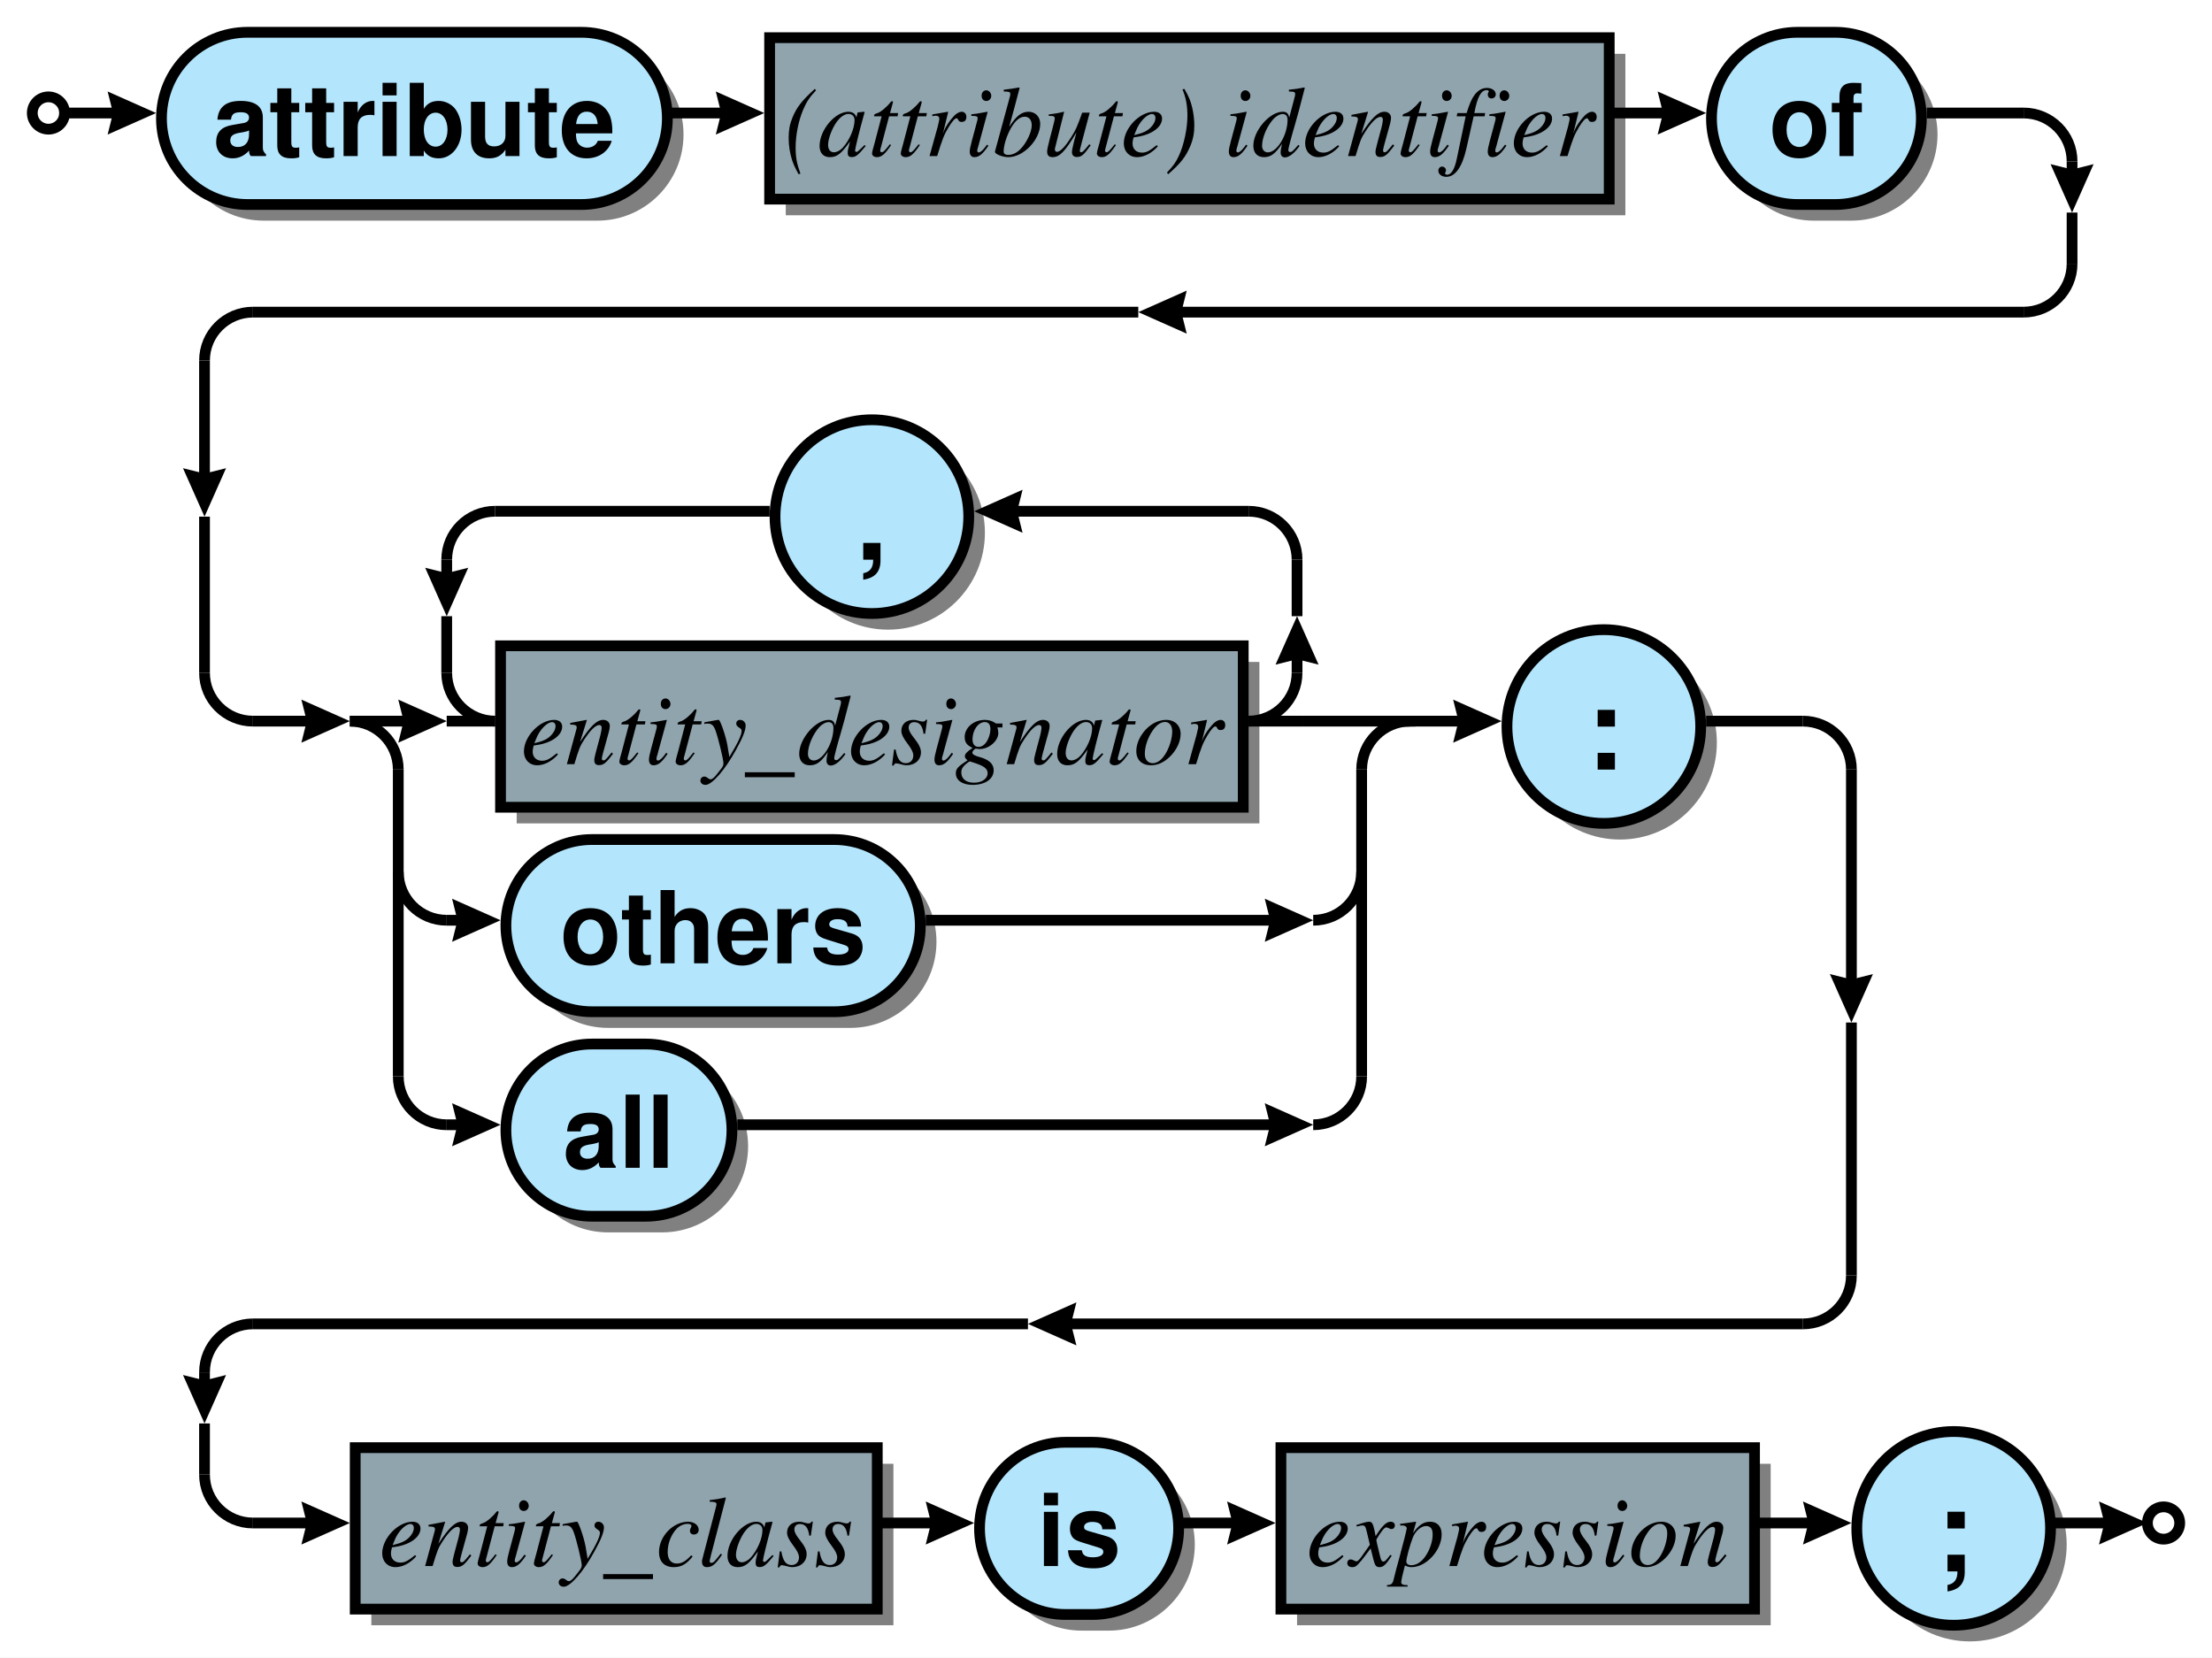
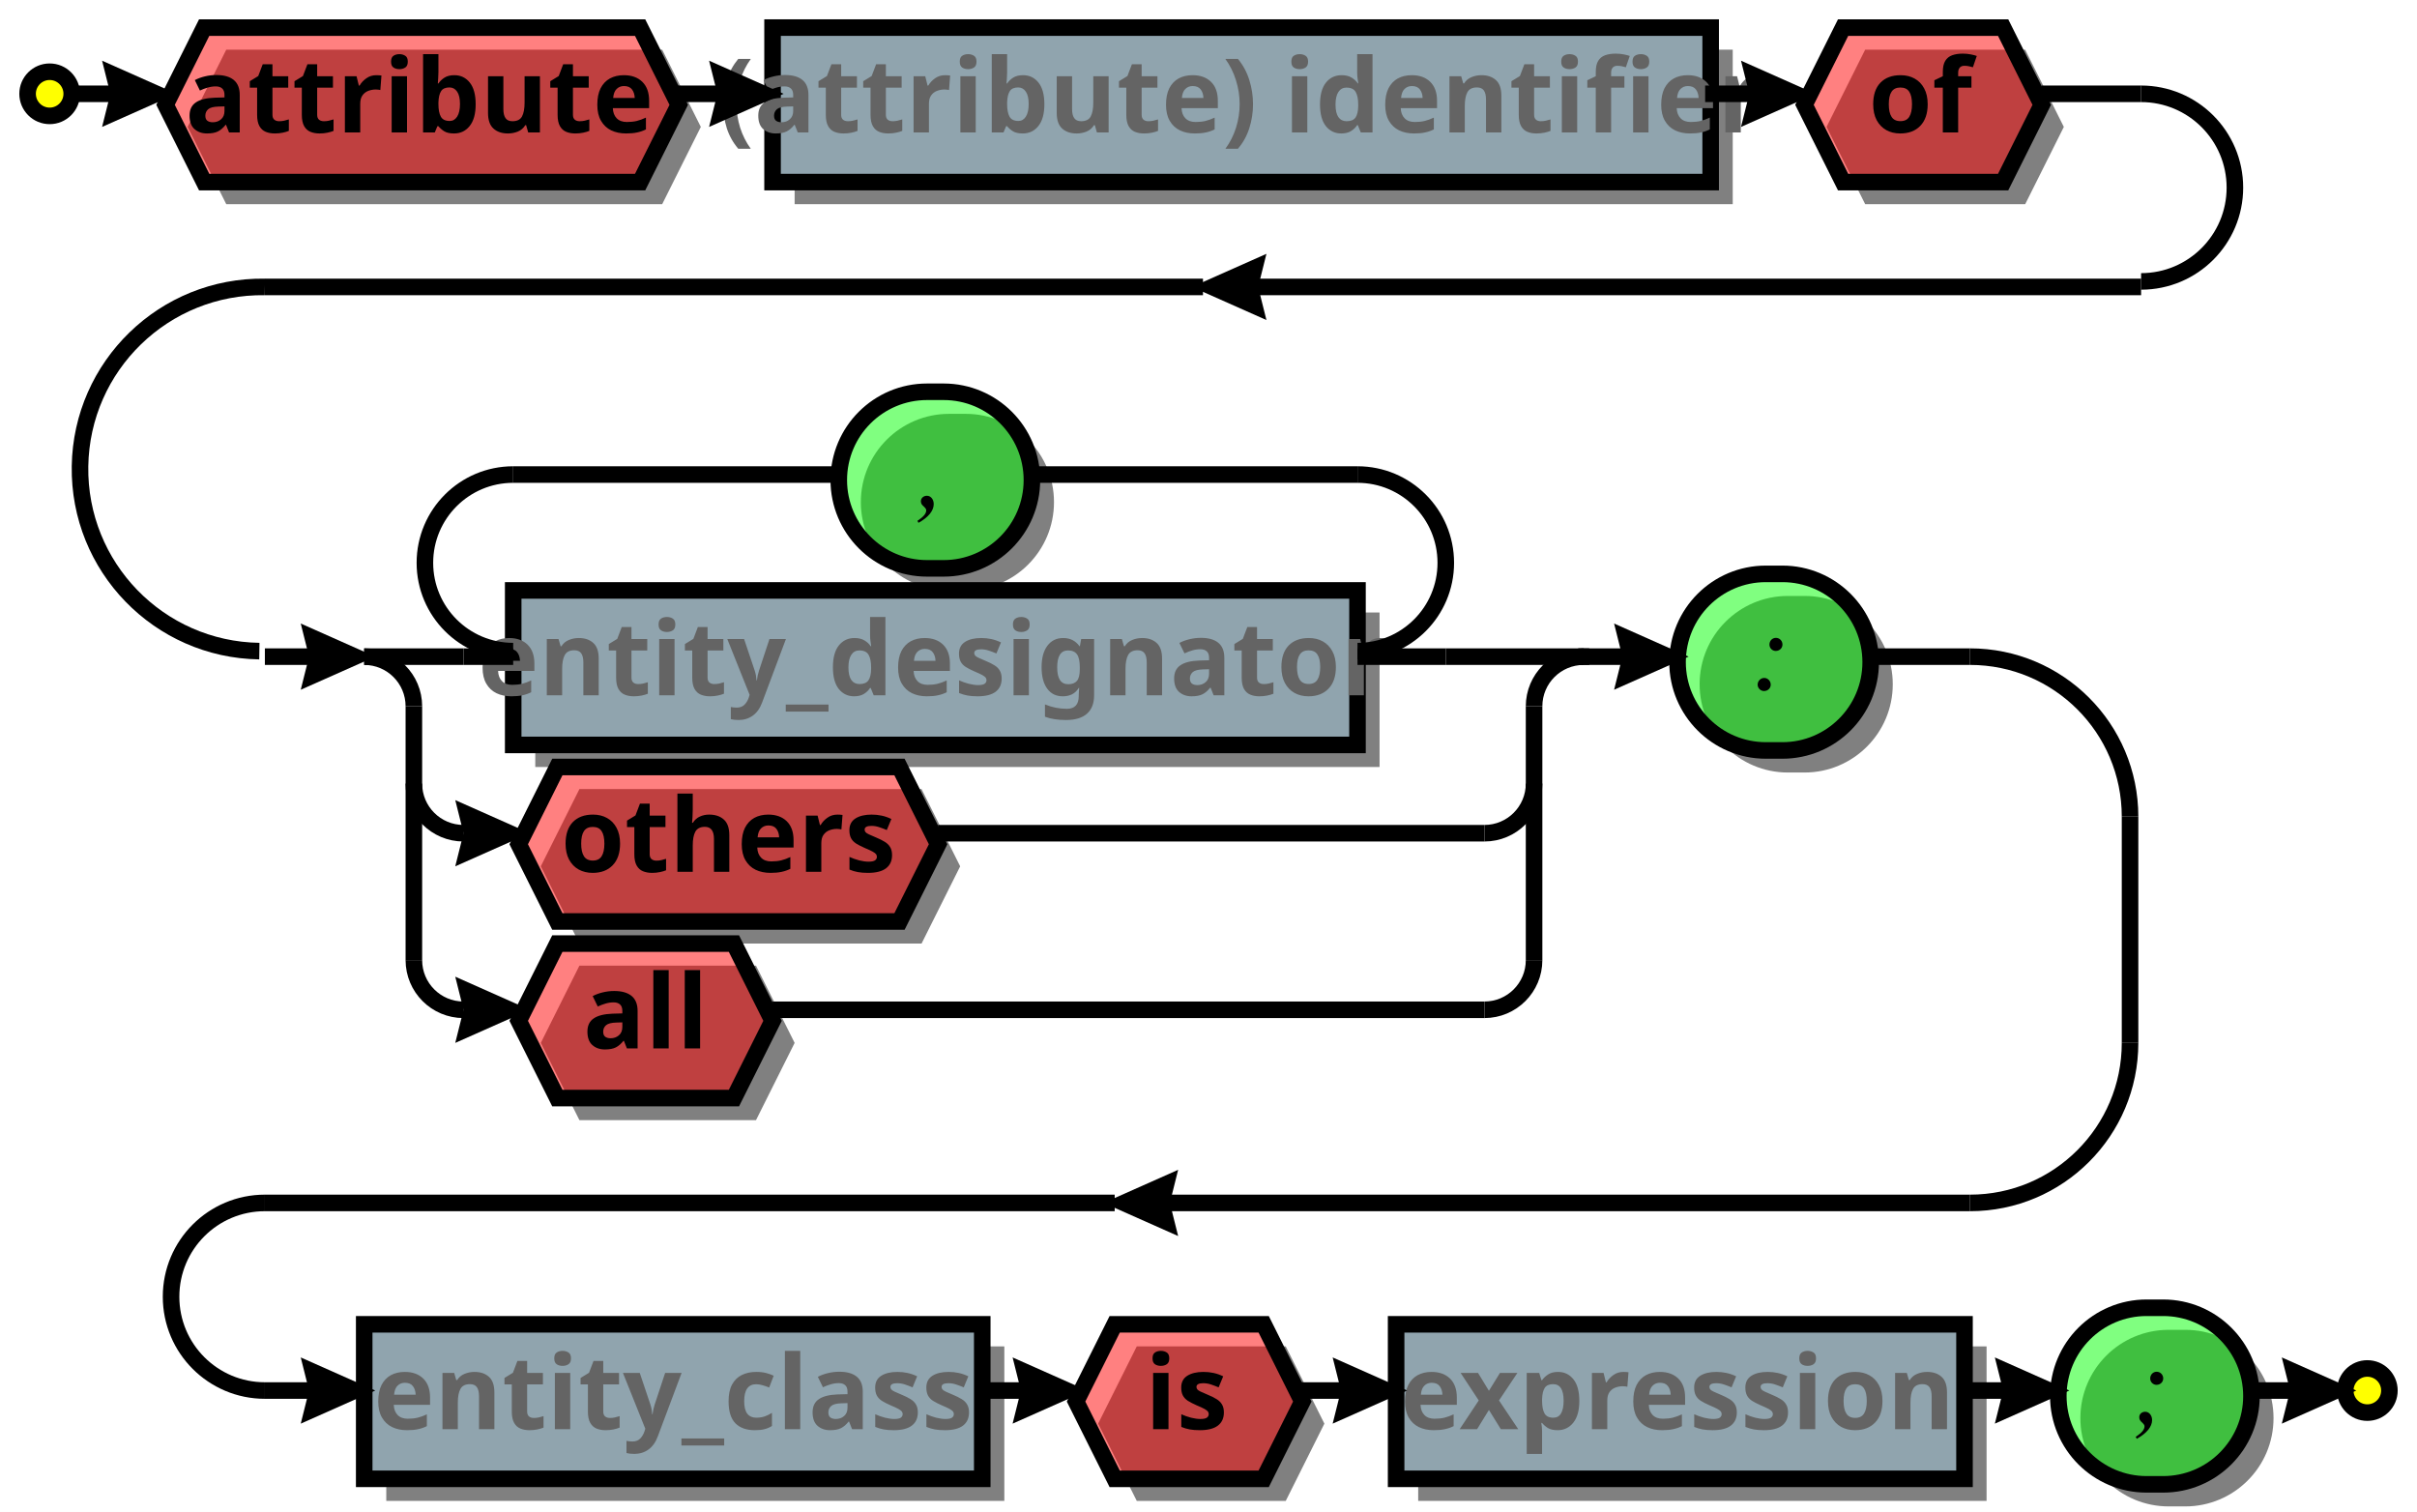
- <svg xmlns="http://www.w3.org/2000/svg" xml:space="preserve" width="411" height="308" version="1.1">
+ <svg xmlns="http://www.w3.org/2000/svg" xml:space="preserve" width="438" height="274" version="1.1">
  <style type="text/css">

- .box_font {fill:#000000; text-anchor:middle;
-     font-family:Times; font-size:14pt; font-weight:normal; font-style:italic;}
.title_font {fill:#000000; text-anchor:middle;
-     font-family:Helvetica; font-size:22pt; font-weight:bold; font-style:normal;}
- .bubble_font {fill:#000000; text-anchor:middle;
-     font-family:Helvetica; font-size:14pt; font-weight:bold; font-style:normal;}
+ font-family:Sans; font-size:22pt; font-weight:bold; font-style:normal; }
.token_font {fill:#000000; text-anchor:middle;
-     font-family:Helvetica; font-size:16pt; font-weight:bold; font-style:normal;}
- .label {fill:#000;
-   text-anchor:middle;
-   font-size:16pt; font-weight:bold; font-family:Sans;}
+ font-family:Times; font-size:16pt; font-weight:normal; font-style:italic; }
+ .box_font {fill:#646464; text-anchor:middle;
+ font-family:Sans; font-size:14pt; font-weight:bold; font-style:normal; }
+ .hex_bubble_font {fill:#000000; text-anchor:middle;
+ font-family:Sans; font-size:14pt; font-weight:bold; font-style:normal; }
+ .label {fill: #000; text-anchor:middle; font-size:16pt; font-weight:bold; font-family:Sans;}
.link {fill: #0D47A1;}
.link:hover {fill: #0D47A1; text-decoration:underline;}
.link:visited {fill: #4A148C;}

</style>
  <defs>
    <marker id="arrow" markerWidth="5" markerHeight="4" refX="2.5" refY="2" orient="auto" markerUnits="strokeWidth">
      <path d="M0,0 L0.5,2 L0,4 L4.5,2 z" fill="#000000" />
    </marker>
  </defs>
  <rect width="100%" height="100%" fill="white" />
-   <path d="M49.0,41.0 A16.0,16.0 0 0,1 49.0,9.0 H111.0 A16.0,16.0 0 0,1 111.0,41.0 z" stroke="none" fill-opacity="0.498" fill="#000000" />
-   <rect x="146.0" y="10.0" width="156.0" height="30.0" stroke="none" fill-opacity="0.498" fill="#000000" />
-   <path d="M337.0,41.0 A16.0,16.0 0 0,1 337.0,9.0 H344.0 A16.0,16.0 0 0,1 344.0,41.0 z" stroke="none" fill-opacity="0.498" fill="#000000" />
-   <rect x="96.0" y="123.0" width="138.0" height="30.0" stroke="none" fill-opacity="0.498" fill="#000000" />
-   <circle cx="165.0" cy="99.0" r="18.0" stroke="none" fill-opacity="0.498" fill="#000000" />
-   <path d="M113.0,191.0 A16.0,16.0 0 0,1 113.0,159.0 H158.0 A16.0,16.0 0 0,1 158.0,191.0 z" stroke="none" fill-opacity="0.498" fill="#000000" />
-   <path d="M113.0,229.0 A16.0,16.0 0 0,1 113.0,197.0 H123.0 A16.0,16.0 0 0,1 123.0,229.0 z" stroke="none" fill-opacity="0.498" fill="#000000" />
-   <circle cx="301.0" cy="138.0" r="18.0" stroke="none" fill-opacity="0.498" fill="#000000" />
-   <rect x="69.0" y="272.0" width="97.0" height="30.0" stroke="none" fill-opacity="0.498" fill="#000000" />
-   <path d="M201.0,303.0 A16.0,16.0 0 0,1 201.0,271.0 H206.0 A16.0,16.0 0 0,1 206.0,303.0 z" stroke="none" fill-opacity="0.498" fill="#000000" />
-   <rect x="241.0" y="272.0" width="88.0" height="30.0" stroke="none" fill-opacity="0.498" fill="#000000" />
-   <circle cx="366.0" cy="287.0" r="18.0" stroke="none" fill-opacity="0.498" fill="#000000" />
-   <circle cx="9" cy="21.0" r="3" stroke="#000000" stroke-width="2" fill="#FFFFFF" />
-   <path d="M46.0,38.0 A16.0,16.0 0 0,1 46.0,6.0 H108.0 A16.0,16.0 0 0,1 108.0,38.0 z" stroke="#000000" stroke-width="2" fill="#B3E5FC" />
-   <text class="bubble_font" x="77.0" y="29.0">attribute</text>
-   <rect x="143.0" y="7.0" width="156.0" height="30.0" stroke="#000000" stroke-width="2" fill="#90A4AE" />
-   <text class="box_font" x="221.0" y="29.0">(attribute) identifier</text>
-   <line x1="124.0" y1="21.0" x2="138.0" y2="21.0" stroke="#000000" stroke-width="2" marker-end="url(#arrow)" />
-   <path d="M334.0,38.0 A16.0,16.0 0 0,1 334.0,6.0 H341.0 A16.0,16.0 0 0,1 341.0,38.0 z" stroke="#000000" stroke-width="2" fill="#B3E5FC" />
-   <text class="bubble_font" x="337.5" y="29.0">of</text>
-   <line x1="299.0" y1="21.0" x2="313.0" y2="21.0" stroke="#000000" stroke-width="2" marker-end="url(#arrow)" />
-   <rect x="93.0" y="120.0" width="138.0" height="30.0" stroke="#000000" stroke-width="2" fill="#90A4AE" />
-   <text class="box_font" x="162.0" y="142.0">entity_designator</text>
-   <circle cx="162.0" cy="96.0" r="18.0" stroke="#000000" stroke-width="2" fill="#B3E5FC" />
-   <text class="token_font" x="162.0" y="104.0">,</text>
-   <line x1="92.0" y1="95.0" x2="143.0" y2="95.0" stroke="#000000" stroke-width="2" />
-   <line x1="232.0" y1="95.0" x2="185.0" y2="95.0" stroke="#000000" stroke-width="2" marker-end="url(#arrow)" />
-   <line x1="83.0" y1="134.0" x2="92.0" y2="134.0" stroke="#000000" stroke-width="2" />
-   <path d="M92.0,95.0 A9.0,9.0 0 0,0 83.0,104.0" stroke="#000000" stroke-width="2" fill="none" />
-   <line x1="83.0" y1="104.0" x2="83.0" y2="110.5" stroke="#000000" stroke-width="2" marker-end="url(#arrow)" />
-   <line x1="83.0" y1="114.5" x2="83.0" y2="125.0" stroke="#000000" stroke-width="2" />
-   <path d="M83.0,125.0 A9.0,9.0 0 0,0 92.0,134.0" stroke="#000000" stroke-width="2" fill="none" />
-   <path d="M241.0,104.0 A9.0,9.0 0 0,0 232.0,95.0" stroke="#000000" stroke-width="2" fill="none" />
-   <line x1="241.0" y1="125.0" x2="241.0" y2="118.5" stroke="#000000" stroke-width="2" marker-end="url(#arrow)" />
-   <line x1="241.0" y1="114.5" x2="241.0" y2="104.0" stroke="#000000" stroke-width="2" />
-   <path d="M232.0,134.0 A9.0,9.0 0 0,0 241.0,125.0" stroke="#000000" stroke-width="2" fill="none" />
-   <line x1="232.0" y1="134.0" x2="242.0" y2="134.0" stroke="#000000" stroke-width="2" />
-   <path d="M110.0,188.0 A16.0,16.0 0 0,1 110.0,156.0 H155.0 A16.0,16.0 0 0,1 155.0,188.0 z" stroke="#000000" stroke-width="2" fill="#B3E5FC" />
-   <text class="bubble_font" x="132.5" y="179.0">others</text>
-   <path d="M110.0,226.0 A16.0,16.0 0 0,1 110.0,194.0 H120.0 A16.0,16.0 0 0,1 120.0,226.0 z" stroke="#000000" stroke-width="2" fill="#B3E5FC" />
-   <text class="bubble_font" x="115.0" y="217.0">all</text>
-   <line x1="65" y1="134.0" x2="79.0" y2="134.0" stroke="#000000" stroke-width="2" marker-end="url(#arrow)" />
-   <line x1="242.0" y1="134.0" x2="263.0" y2="134.0" stroke="#000000" stroke-width="2" />
-   <path d="M74.0,143.0 A9,9 0 0,0 65.0,134.0" stroke="#000000" stroke-width="2" fill="none" />
-   <line x1="83" y1="171.0" x2="89.0" y2="171.0" stroke="#000000" stroke-width="2" marker-end="url(#arrow)" />
-   <line x1="172.0" y1="171.0" x2="240.0" y2="171.0" stroke="#000000" stroke-width="2" marker-end="url(#arrow)" />
-   <path d="M74.0,162.0 A9,9 0 0,0 83.0,171.0" stroke="#000000" stroke-width="2" fill="none" />
-   <path d="M244.0,171.0 A9.0,9.0 0 0,0 253.0,162.0" stroke="#000000" stroke-width="2" fill="none" />
-   <line x1="83" y1="209.0" x2="89.0" y2="209.0" stroke="#000000" stroke-width="2" marker-end="url(#arrow)" />
-   <line x1="137.0" y1="209.0" x2="240.0" y2="209.0" stroke="#000000" stroke-width="2" marker-end="url(#arrow)" />
-   <path d="M74.0,200.0 A9,9 0 0,0 83.0,209.0" stroke="#000000" stroke-width="2" fill="none" />
-   <path d="M244.0,209.0 A9.0,9.0 0 0,0 253.0,200.0" stroke="#000000" stroke-width="2" fill="none" />
-   <path d="M262.0,134.0 A9.0,9.0 0 0,0 253.0,143.0" stroke="#000000" stroke-width="2" fill="none" />
-   <line x1="74" y1="200.0" x2="74" y2="143.0" stroke="#000000" stroke-width="2" />
-   <line x1="253.0" y1="200.0" x2="253.0" y2="143.0" stroke="#000000" stroke-width="2" />
-   <circle cx="298.0" cy="135.0" r="18.0" stroke="#000000" stroke-width="2" fill="#B3E5FC" />
-   <text class="token_font" x="298.0" y="143.0">:</text>
-   <line x1="261.0" y1="134.0" x2="275.0" y2="134.0" stroke="#000000" stroke-width="2" marker-end="url(#arrow)" />
-   <line x1="358.0" y1="21.0" x2="376.0" y2="21.0" stroke="#000000" stroke-width="2" />
-   <path d="M385.0,30.0 A9.0,9.0 0 0,0 376.0,21.0" stroke="#000000" stroke-width="2" fill="none" />
-   <line x1="385.0" y1="30.0" x2="385.0" y2="35.5" stroke="#000000" stroke-width="2" marker-end="url(#arrow)" />
-   <line x1="385.0" y1="39.5" x2="385.0" y2="49.0" stroke="#000000" stroke-width="2" />
-   <path d="M376.0,58.0 A9.0,9.0 0 0,0 385.0,49.0" stroke="#000000" stroke-width="2" fill="none" />
-   <line x1="376.0" y1="58.0" x2="215.5" y2="58.0" stroke="#000000" stroke-width="2" marker-end="url(#arrow)" />
-   <line x1="211.5" y1="58.0" x2="47" y2="58.0" stroke="#000000" stroke-width="2" />
-   <path d="M47.0,58.0 A9,9 0 0,0 38.0,67.0" stroke="#000000" stroke-width="2" fill="none" />
-   <line x1="38" y1="67.0" x2="38.0" y2="92.0" stroke="#000000" stroke-width="2" marker-end="url(#arrow)" />
-   <line x1="38" y1="96.0" x2="38" y2="125.0" stroke="#000000" stroke-width="2" />
-   <path d="M38.0,125.0 A9,9 0 0,0 47.0,134.0" stroke="#000000" stroke-width="2" fill="none" />
-   <line x1="47" y1="134.0" x2="61.0" y2="134.0" stroke="#000000" stroke-width="2" marker-end="url(#arrow)" />
-   <rect x="66.0" y="269.0" width="97.0" height="30.0" stroke="#000000" stroke-width="2" fill="#90A4AE" />
-   <text class="box_font" x="114.5" y="291.0">entity_class</text>
-   <path d="M198.0,300.0 A16.0,16.0 0 0,1 198.0,268.0 H203.0 A16.0,16.0 0 0,1 203.0,300.0 z" stroke="#000000" stroke-width="2" fill="#B3E5FC" />
-   <text class="bubble_font" x="200.5" y="291.0">is</text>
-   <line x1="163.0" y1="283.0" x2="177.0" y2="283.0" stroke="#000000" stroke-width="2" marker-end="url(#arrow)" />
-   <rect x="238.0" y="269.0" width="88.0" height="30.0" stroke="#000000" stroke-width="2" fill="#90A4AE" />
-   <text class="box_font" x="282.0" y="291.0">expression</text>
-   <line x1="219.0" y1="283.0" x2="233.0" y2="283.0" stroke="#000000" stroke-width="2" marker-end="url(#arrow)" />
-   <circle cx="363.0" cy="284.0" r="18.0" stroke="#000000" stroke-width="2" fill="#B3E5FC" />
-   <text class="token_font" x="363.0" y="292.0">;</text>
-   <line x1="326.0" y1="283.0" x2="340.0" y2="283.0" stroke="#000000" stroke-width="2" marker-end="url(#arrow)" />
-   <line x1="317.0" y1="134.0" x2="335.0" y2="134.0" stroke="#000000" stroke-width="2" />
-   <path d="M344.0,143.0 A9.0,9.0 0 0,0 335.0,134.0" stroke="#000000" stroke-width="2" fill="none" />
-   <line x1="344.0" y1="143.0" x2="344.0" y2="186.0" stroke="#000000" stroke-width="2" marker-end="url(#arrow)" />
-   <line x1="344.0" y1="190.0" x2="344.0" y2="237.0" stroke="#000000" stroke-width="2" />
-   <path d="M335.0,246.0 A9.0,9.0 0 0,0 344.0,237.0" stroke="#000000" stroke-width="2" fill="none" />
-   <line x1="335.0" y1="246.0" x2="195.0" y2="246.0" stroke="#000000" stroke-width="2" marker-end="url(#arrow)" />
-   <line x1="191.0" y1="246.0" x2="47" y2="246.0" stroke="#000000" stroke-width="2" />
-   <path d="M47.0,246.0 A9,9 0 0,0 38.0,255.0" stroke="#000000" stroke-width="2" fill="none" />
-   <line x1="38" y1="255.0" x2="38.0" y2="260.5" stroke="#000000" stroke-width="2" marker-end="url(#arrow)" />
-   <line x1="38" y1="264.5" x2="38" y2="274.0" stroke="#000000" stroke-width="2" />
-   <path d="M38.0,274.0 A9,9 0 0,0 47.0,283.0" stroke="#000000" stroke-width="2" fill="none" />
-   <line x1="47" y1="283.0" x2="61.0" y2="283.0" stroke="#000000" stroke-width="2" marker-end="url(#arrow)" />
-   <line x1="11" y1="21.0" x2="25.0" y2="21.0" stroke="#000000" stroke-width="2" marker-end="url(#arrow)" />
-   <circle cx="402.0" cy="283.0" r="3.0" stroke="#000000" stroke-width="2" fill="#FFFFFF" />
-   <line x1="381.0" y1="283.0" x2="395.0" y2="283.0" stroke="#000000" stroke-width="2" marker-end="url(#arrow)" />
+   <circle cx="9" cy="17" r="4" stroke="#000000" stroke-width="3" fill="#ffff00" />
+   <path d="M41,37 H120 L127,23 L120,9 H41 L34,23 z" fill="#000000" fill-opacity="0.498" />
+   <path d="M37,33 H116 L123,19 L116,5 H37 L30,19 z" stroke="#000000" stroke-width="3" fill="#ff0000" fill-opacity="0.498" />
+   <text class="hex_bubble_font" x="76" y="24">attribute</text>
+   <rect x="144" y="9" width="170" height="28" fill="#000000" fill-opacity="0.498" />
+   <rect x="140" y="5" width="170" height="28" stroke="#000000" stroke-width="3" fill="#90a4ae" fill-opacity="1.0" />
+   <text class="box_font" x="225" y="24">(attribute) identifier</text>
+   <line x1="122" y1="17" x2="136" y2="17" stroke="#000000" stroke-width="3" marker-end="url(#arrow)" />
+   <path d="M338,37 H367 L374,23 L367,9 H338 L331,23 z" fill="#000000" fill-opacity="0.498" />
+   <path d="M334,33 H363 L370,19 L363,5 H334 L327,19 z" stroke="#000000" stroke-width="3" fill="#ff0000" fill-opacity="0.498" />
+   <text class="hex_bubble_font" x="348" y="24">of</text>
+   <line x1="309" y1="17" x2="323" y2="17" stroke="#000000" stroke-width="3" marker-end="url(#arrow)" />
+   <rect x="97" y="111" width="153" height="28" fill="#000000" fill-opacity="0.498" />
+   <rect x="93" y="107" width="153" height="28" stroke="#000000" stroke-width="3" fill="#90a4ae" fill-opacity="1.0" />
+   <text class="box_font" x="169" y="126">entity_designator</text>
+   <path d="M172,107 A16,16 0 0,1 172,75 H175 A16,16 0 0,1 175,107 z" fill="#000000" fill-opacity="0.498" />
+   <path d="M168,103 A16,16 0 0,1 168,71 H171 A16,16 0 0,1 171,103 z" stroke="#000000" stroke-width="3" fill="#00ff00" fill-opacity="0.498" />
+   <text class="token_font" x="169" y="92">,</text>
+   <line x1="93" y1="86" x2="152" y2="86" stroke="#000000" stroke-width="3" />
+   <line x1="187" y1="86" x2="246" y2="86" stroke="#000000" stroke-width="3" />
+   <line x1="84" y1="119" x2="93" y2="119" stroke="#000000" stroke-width="3" />
+   <path d="M93,86 A16,16 0 0,0 93,118" stroke="#000000" stroke-width="3" fill="none" />
+   <path d="M246,118 A16,16 0 0,0 246,86" stroke="#000000" stroke-width="3" fill="none" />
+   <line x1="246" y1="119" x2="262" y2="119" stroke="#000000" stroke-width="3" />
+   <path d="M105,171 H167 L174,157 L167,143 H105 L98,157 z" fill="#000000" fill-opacity="0.498" />
+   <path d="M101,167 H163 L170,153 L163,139 H101 L94,153 z" stroke="#000000" stroke-width="3" fill="#ff0000" fill-opacity="0.498" />
+   <text class="hex_bubble_font" x="132" y="158">others</text>
+   <path d="M105,203 H137 L144,189 L137,175 H105 L98,189 z" fill="#000000" fill-opacity="0.498" />
+   <path d="M101,199 H133 L140,185 L133,171 H101 L94,185 z" stroke="#000000" stroke-width="3" fill="#ff0000" fill-opacity="0.498" />
+   <text class="hex_bubble_font" x="117" y="190">all</text>
+   <line x1="66" y1="119" x2="84" y2="119" stroke="#000000" stroke-width="3" />
+   <line x1="262" y1="119" x2="288" y2="119" stroke="#000000" stroke-width="3" />
+   <path d="M75,128 A9,9 0 0,0 66,119" stroke="#000000" stroke-width="3" fill="none" />
+   <line x1="84" y1="151" x2="90" y2="151" stroke="#000000" stroke-width="3" marker-end="url(#arrow)" />
+   <line x1="170" y1="151" x2="269" y2="151" stroke="#000000" stroke-width="3" />
+   <path d="M75,142 A9,9 0 0,0 84,151" stroke="#000000" stroke-width="3" fill="none" />
+   <path d="M269,151 A9,9 0 0,0 278,142" stroke="#000000" stroke-width="3" fill="none" />
+   <line x1="84" y1="183" x2="90" y2="183" stroke="#000000" stroke-width="3" marker-end="url(#arrow)" />
+   <line x1="140" y1="183" x2="269" y2="183" stroke="#000000" stroke-width="3" />
+   <path d="M75,174 A9,9 0 0,0 84,183" stroke="#000000" stroke-width="3" fill="none" />
+   <path d="M269,183 A9,9 0 0,0 278,174" stroke="#000000" stroke-width="3" fill="none" />
+   <path d="M287,119 A9,9 0 0,0 278,128" stroke="#000000" stroke-width="3" fill="none" />
+   <line x1="75" y1="174" x2="75" y2="128" stroke="#000000" stroke-width="3" />
+   <line x1="278" y1="174" x2="278" y2="128" stroke="#000000" stroke-width="3" />
+   <path d="M324,140 A16,16 0 0,1 324,108 H327 A16,16 0 0,1 327,140 z" fill="#000000" fill-opacity="0.498" />
+   <path d="M320,136 A16,16 0 0,1 320,104 H323 A16,16 0 0,1 323,136 z" stroke="#000000" stroke-width="3" fill="#00ff00" fill-opacity="0.498" />
+   <text class="token_font" x="321" y="125">:</text>
+   <line x1="286" y1="119" x2="300" y2="119" stroke="#000000" stroke-width="3" marker-end="url(#arrow)" />
+   <line x1="370" y1="17" x2="388" y2="17" stroke="#000000" stroke-width="3" />
+   <path d="M388,51 A17,17 0 0,0 388,17" stroke="#000000" stroke-width="3" fill="none" />
+   <line x1="388" y1="52" x2="222" y2="52" stroke="#000000" stroke-width="3" marker-end="url(#arrow)" />
+   <line x1="218" y1="52" x2="48" y2="52" stroke="#000000" stroke-width="3" />
+   <path d="M48,52 A33,33 0 0,0 47,118" stroke="#000000" stroke-width="3" fill="none" />
+   <line x1="48" y1="119" x2="62" y2="119" stroke="#000000" stroke-width="3" marker-end="url(#arrow)" />
+   <rect x="70" y="244" width="112" height="28" fill="#000000" fill-opacity="0.498" />
+   <rect x="66" y="240" width="112" height="28" stroke="#000000" stroke-width="3" fill="#90a4ae" fill-opacity="1.0" />
+   <text class="box_font" x="122" y="259">entity_class</text>
+   <path d="M206,272 H233 L240,258 L233,244 H206 L199,258 z" fill="#000000" fill-opacity="0.498" />
+   <path d="M202,268 H229 L236,254 L229,240 H202 L195,254 z" stroke="#000000" stroke-width="3" fill="#ff0000" fill-opacity="0.498" />
+   <text class="hex_bubble_font" x="215" y="259">is</text>
+   <line x1="177" y1="252" x2="191" y2="252" stroke="#000000" stroke-width="3" marker-end="url(#arrow)" />
+   <rect x="257" y="244" width="103" height="28" fill="#000000" fill-opacity="0.498" />
+   <rect x="253" y="240" width="103" height="28" stroke="#000000" stroke-width="3" fill="#90a4ae" fill-opacity="1.0" />
+   <text class="box_font" x="304" y="259">expression</text>
+   <line x1="235" y1="252" x2="249" y2="252" stroke="#000000" stroke-width="3" marker-end="url(#arrow)" />
+   <path d="M393,273 A16,16 0 0,1 393,241 H396 A16,16 0 0,1 396,273 z" fill="#000000" fill-opacity="0.498" />
+   <path d="M389,269 A16,16 0 0,1 389,237 H392 A16,16 0 0,1 392,269 z" stroke="#000000" stroke-width="3" fill="#00ff00" fill-opacity="0.498" />
+   <text class="token_font" x="390" y="258">;</text>
+   <line x1="355" y1="252" x2="369" y2="252" stroke="#000000" stroke-width="3" marker-end="url(#arrow)" />
+   <line x1="339" y1="119" x2="357" y2="119" stroke="#000000" stroke-width="3" />
+   <path d="M386,148 A29,29 0 0,0 357,119" stroke="#000000" stroke-width="3" fill="none" />
+   <line x1="386" y1="148" x2="386" y2="189" stroke="#000000" stroke-width="3" />
+   <path d="M357,218 A29,29 0 0,0 386,189" stroke="#000000" stroke-width="3" fill="none" />
+   <line x1="357" y1="218" x2="206" y2="218" stroke="#000000" stroke-width="3" marker-end="url(#arrow)" />
+   <line x1="202" y1="218" x2="48" y2="218" stroke="#000000" stroke-width="3" />
+   <path d="M48,218 A17,17 0 0,0 48,252" stroke="#000000" stroke-width="3" fill="none" />
+   <line x1="48" y1="252" x2="62" y2="252" stroke="#000000" stroke-width="3" marker-end="url(#arrow)" />
+   <line x1="12" y1="17" x2="26" y2="17" stroke="#000000" stroke-width="3" marker-end="url(#arrow)" />
+   <circle cx="429" cy="252" r="4" stroke="#000000" stroke-width="3" fill="#ffff00" />
+   <line x1="407" y1="252" x2="421" y2="252" stroke="#000000" stroke-width="3" marker-end="url(#arrow)" />
</svg>
